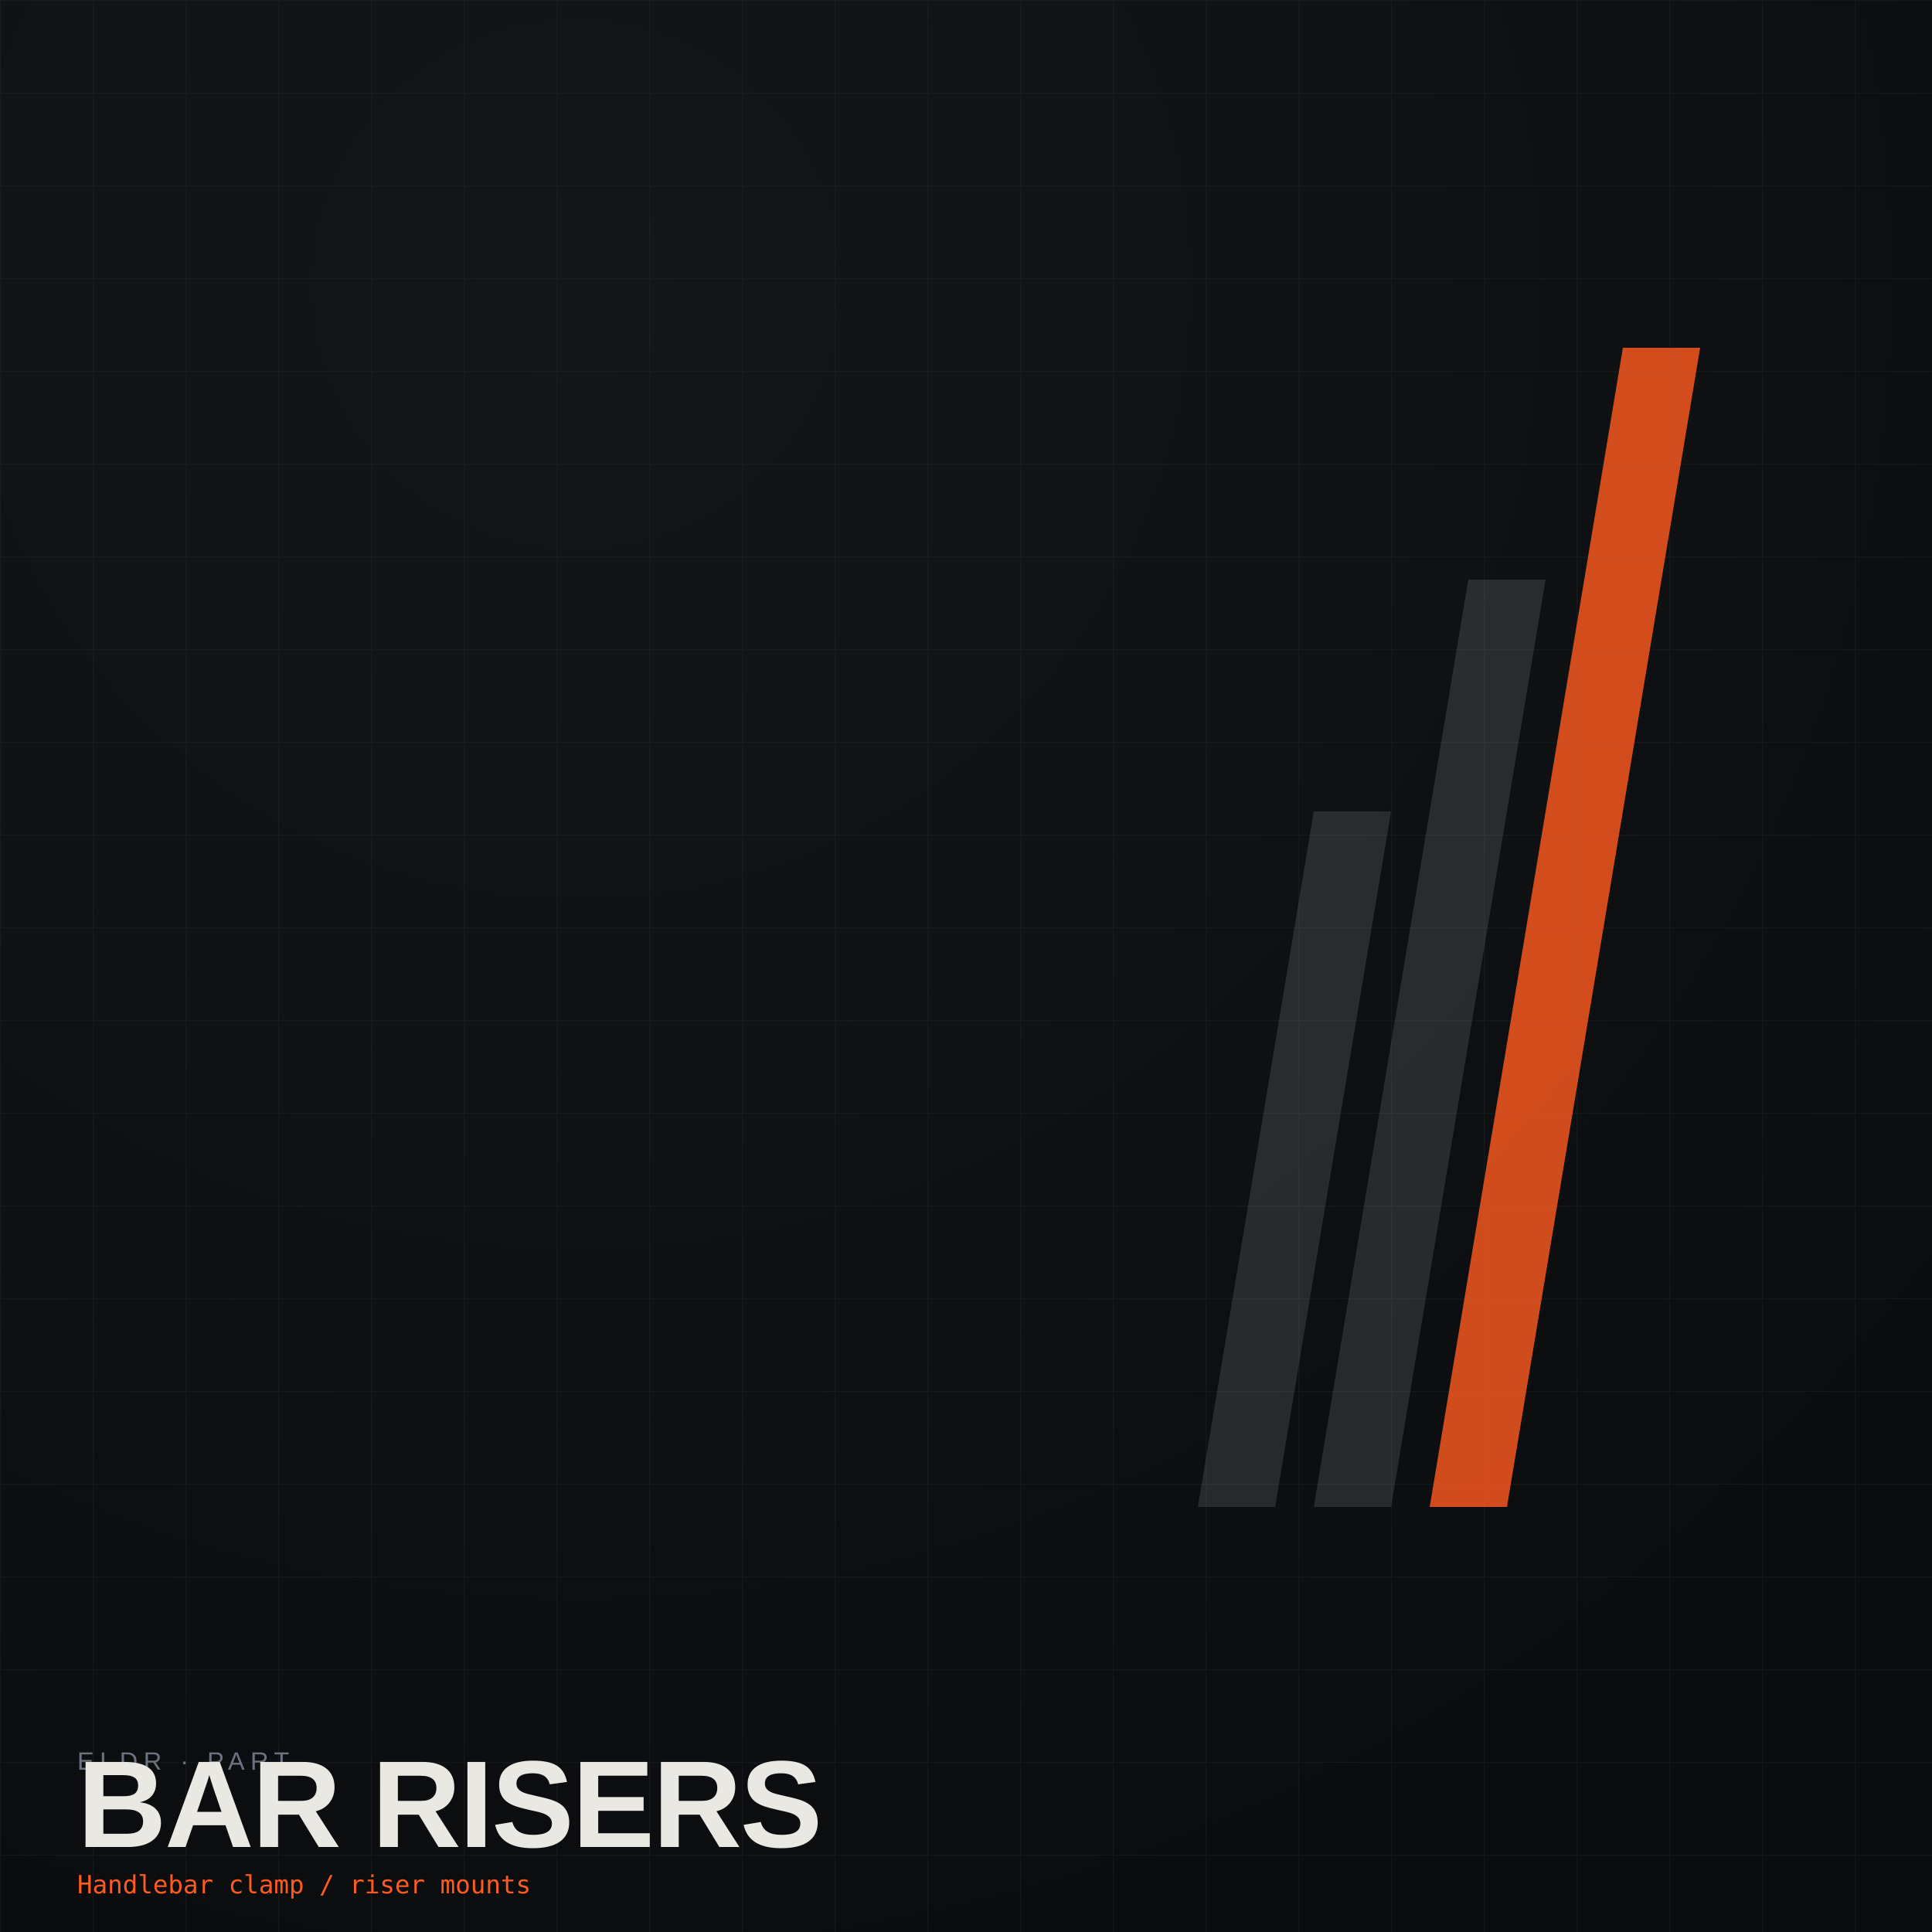
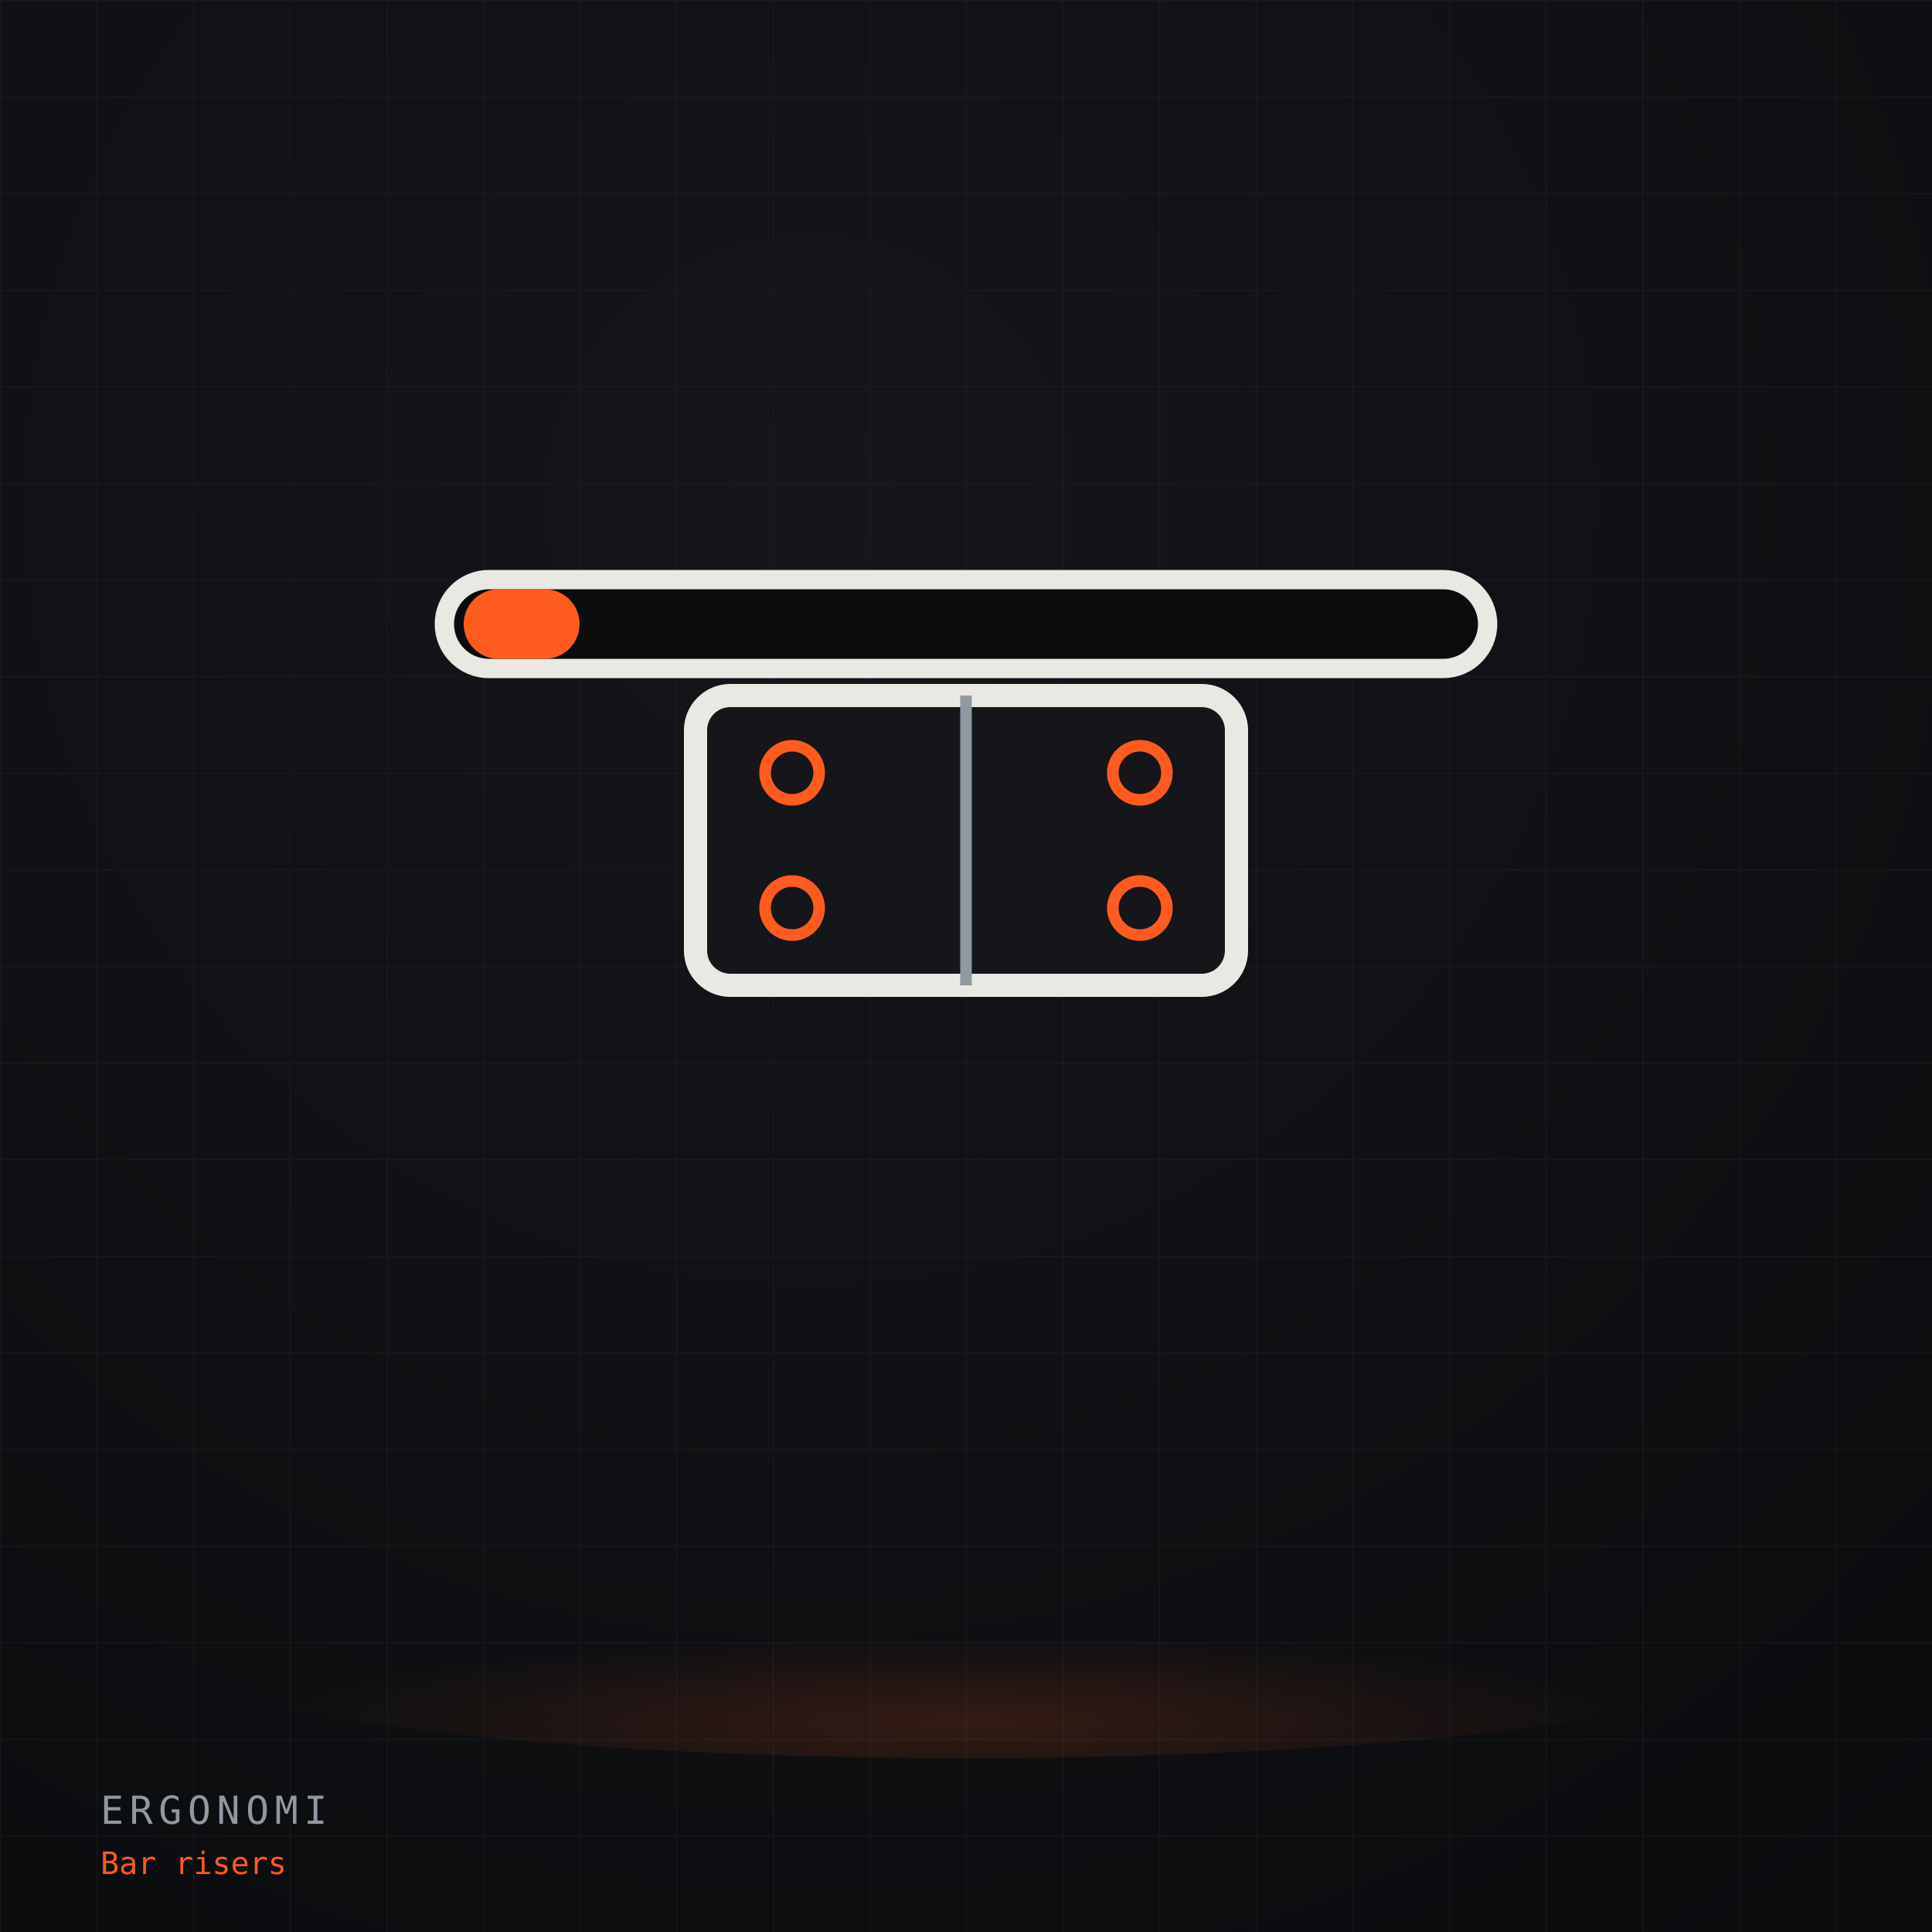
- <svg xmlns="http://www.w3.org/2000/svg" width="1000" height="1000" viewBox="0 0 1000 1000" role="img" aria-label="BAR RISERS">
+ <svg xmlns="http://www.w3.org/2000/svg" width="1000" height="1000" viewBox="0 0 1000 1000" role="img">
  <defs>
-     <radialGradient id="g" cx="30%" cy="15%" r="90%">
-       <stop offset="0%" stop-color="#141619" />
+     <radialGradient id="bg" cx="42%" cy="26%" r="90%">
+       <stop offset="0%" stop-color="#14161A" />
      <stop offset="100%" stop-color="#0B0C0E" />
    </radialGradient>
-     <pattern id="grid" width="48" height="48" patternUnits="userSpaceOnUse">
-       <path d="M48 0H0V48" fill="none" stroke="#262A31" stroke-width="1" />
+     <pattern id="gr" width="50" height="50" patternUnits="userSpaceOnUse">
+       <path d="M50 0H0V50" fill="none" stroke="#262A31" stroke-width="1" />
    </pattern>
+     <radialGradient id="fg" cx="50%" cy="82%" r="46%">
+       <stop offset="0%" stop-color="#FF5A1F" stop-opacity="0.16" />
+       <stop offset="100%" stop-color="#FF5A1F" stop-opacity="0" />
+     </radialGradient>
  </defs>
-   <rect width="1000" height="1000" fill="url(#g)" />
-   <rect width="1000" height="1000" fill="url(#grid)" opacity="0.35" />
-   <g opacity="0.9">
-     <path d="M620 780 L660 780 L720 420 L680 420 Z" fill="#E9E8E2" opacity="0.14" />
-     <path d="M680 780 L720 780 L800 300 L760 300 Z" fill="#E9E8E2" opacity="0.14" />
-     <path d="M740 780 L780 780 L880 180 L840 180 Z" fill="#FF5A1F" opacity="0.9" />
-   </g>
-   <text x="40" y="916" font-family="Arial, sans-serif" font-size="13" letter-spacing="3" fill="#6B7280">ELDR · PART</text>
-   <text x="40" y="956" font-family="Arial Black, Arial, sans-serif" font-weight="900" font-size="64" fill="#E9E8E2" letter-spacing="-1">BAR RISERS</text>
-   <text x="40" y="980" font-family="monospace" font-size="13" fill="#FF5A1F">Handlebar clamp / riser mounts</text>
+   <rect width="1000" height="1000" fill="url(#bg)" />
+   <rect width="1000" height="1000" fill="url(#gr)" opacity="0.35" />
+   <ellipse cx="500" cy="860" rx="400" ry="50" fill="url(#fg)" />
+   <rect x="360" y="360" width="280" height="150" rx="18" fill="#14161A" stroke="#E9E8E2" stroke-width="12" />
+   <line x1="500" y1="360" x2="500" y2="510" stroke="#9098A2" stroke-width="6" />
+   <circle cx="410" cy="400" r="14" fill="none" stroke="#FF5A1F" stroke-width="6" />
+   <circle cx="410" cy="470" r="14" fill="none" stroke="#FF5A1F" stroke-width="6" />
+   <circle cx="590" cy="400" r="14" fill="none" stroke="#FF5A1F" stroke-width="6" />
+   <circle cx="590" cy="470" r="14" fill="none" stroke="#FF5A1F" stroke-width="6" />
+   <rect x="230" y="300" width="540" height="46" rx="23" fill="#0B0C0E" stroke="#E9E8E2" stroke-width="10" />
+   <rect x="240" y="305" width="60" height="36" rx="18" fill="#FF5A1F" />
+   <text x="52" y="944" font-family="monospace" font-size="20" letter-spacing="3" fill="#9098A2">ERGONOMI</text>
+   <text x="52" y="970" font-family="monospace" font-size="16" fill="#FF5A1F">Bar risers</text>
</svg>
